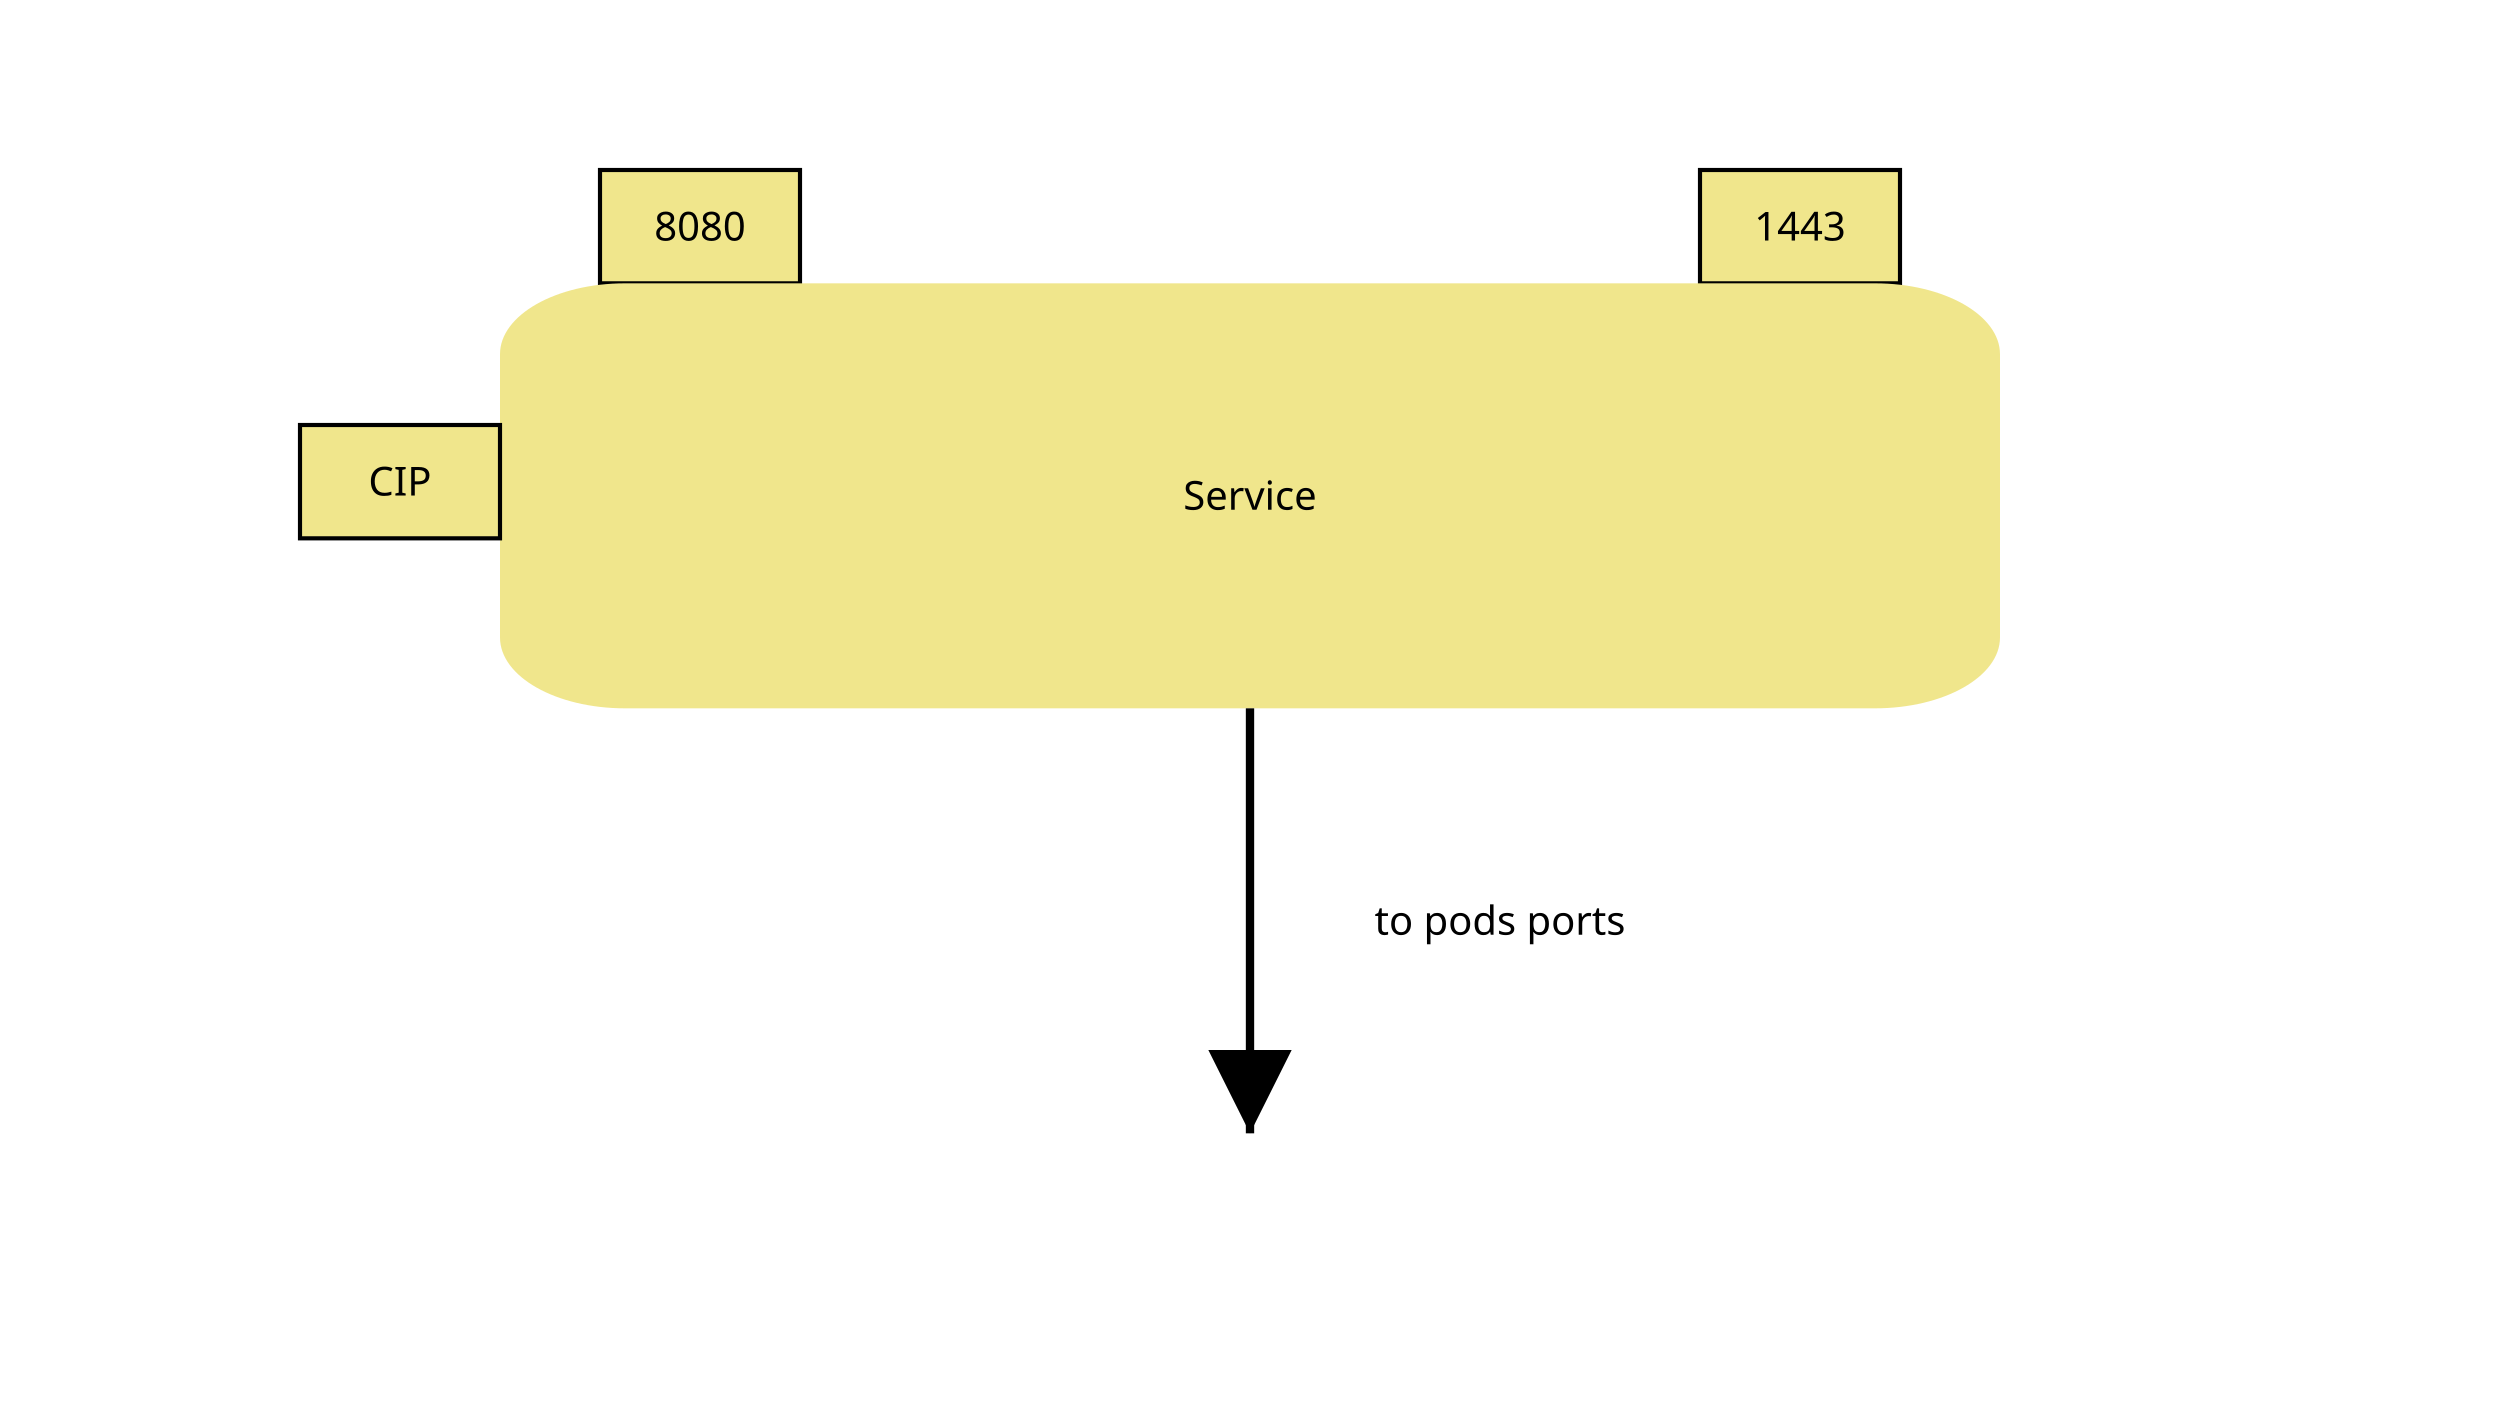
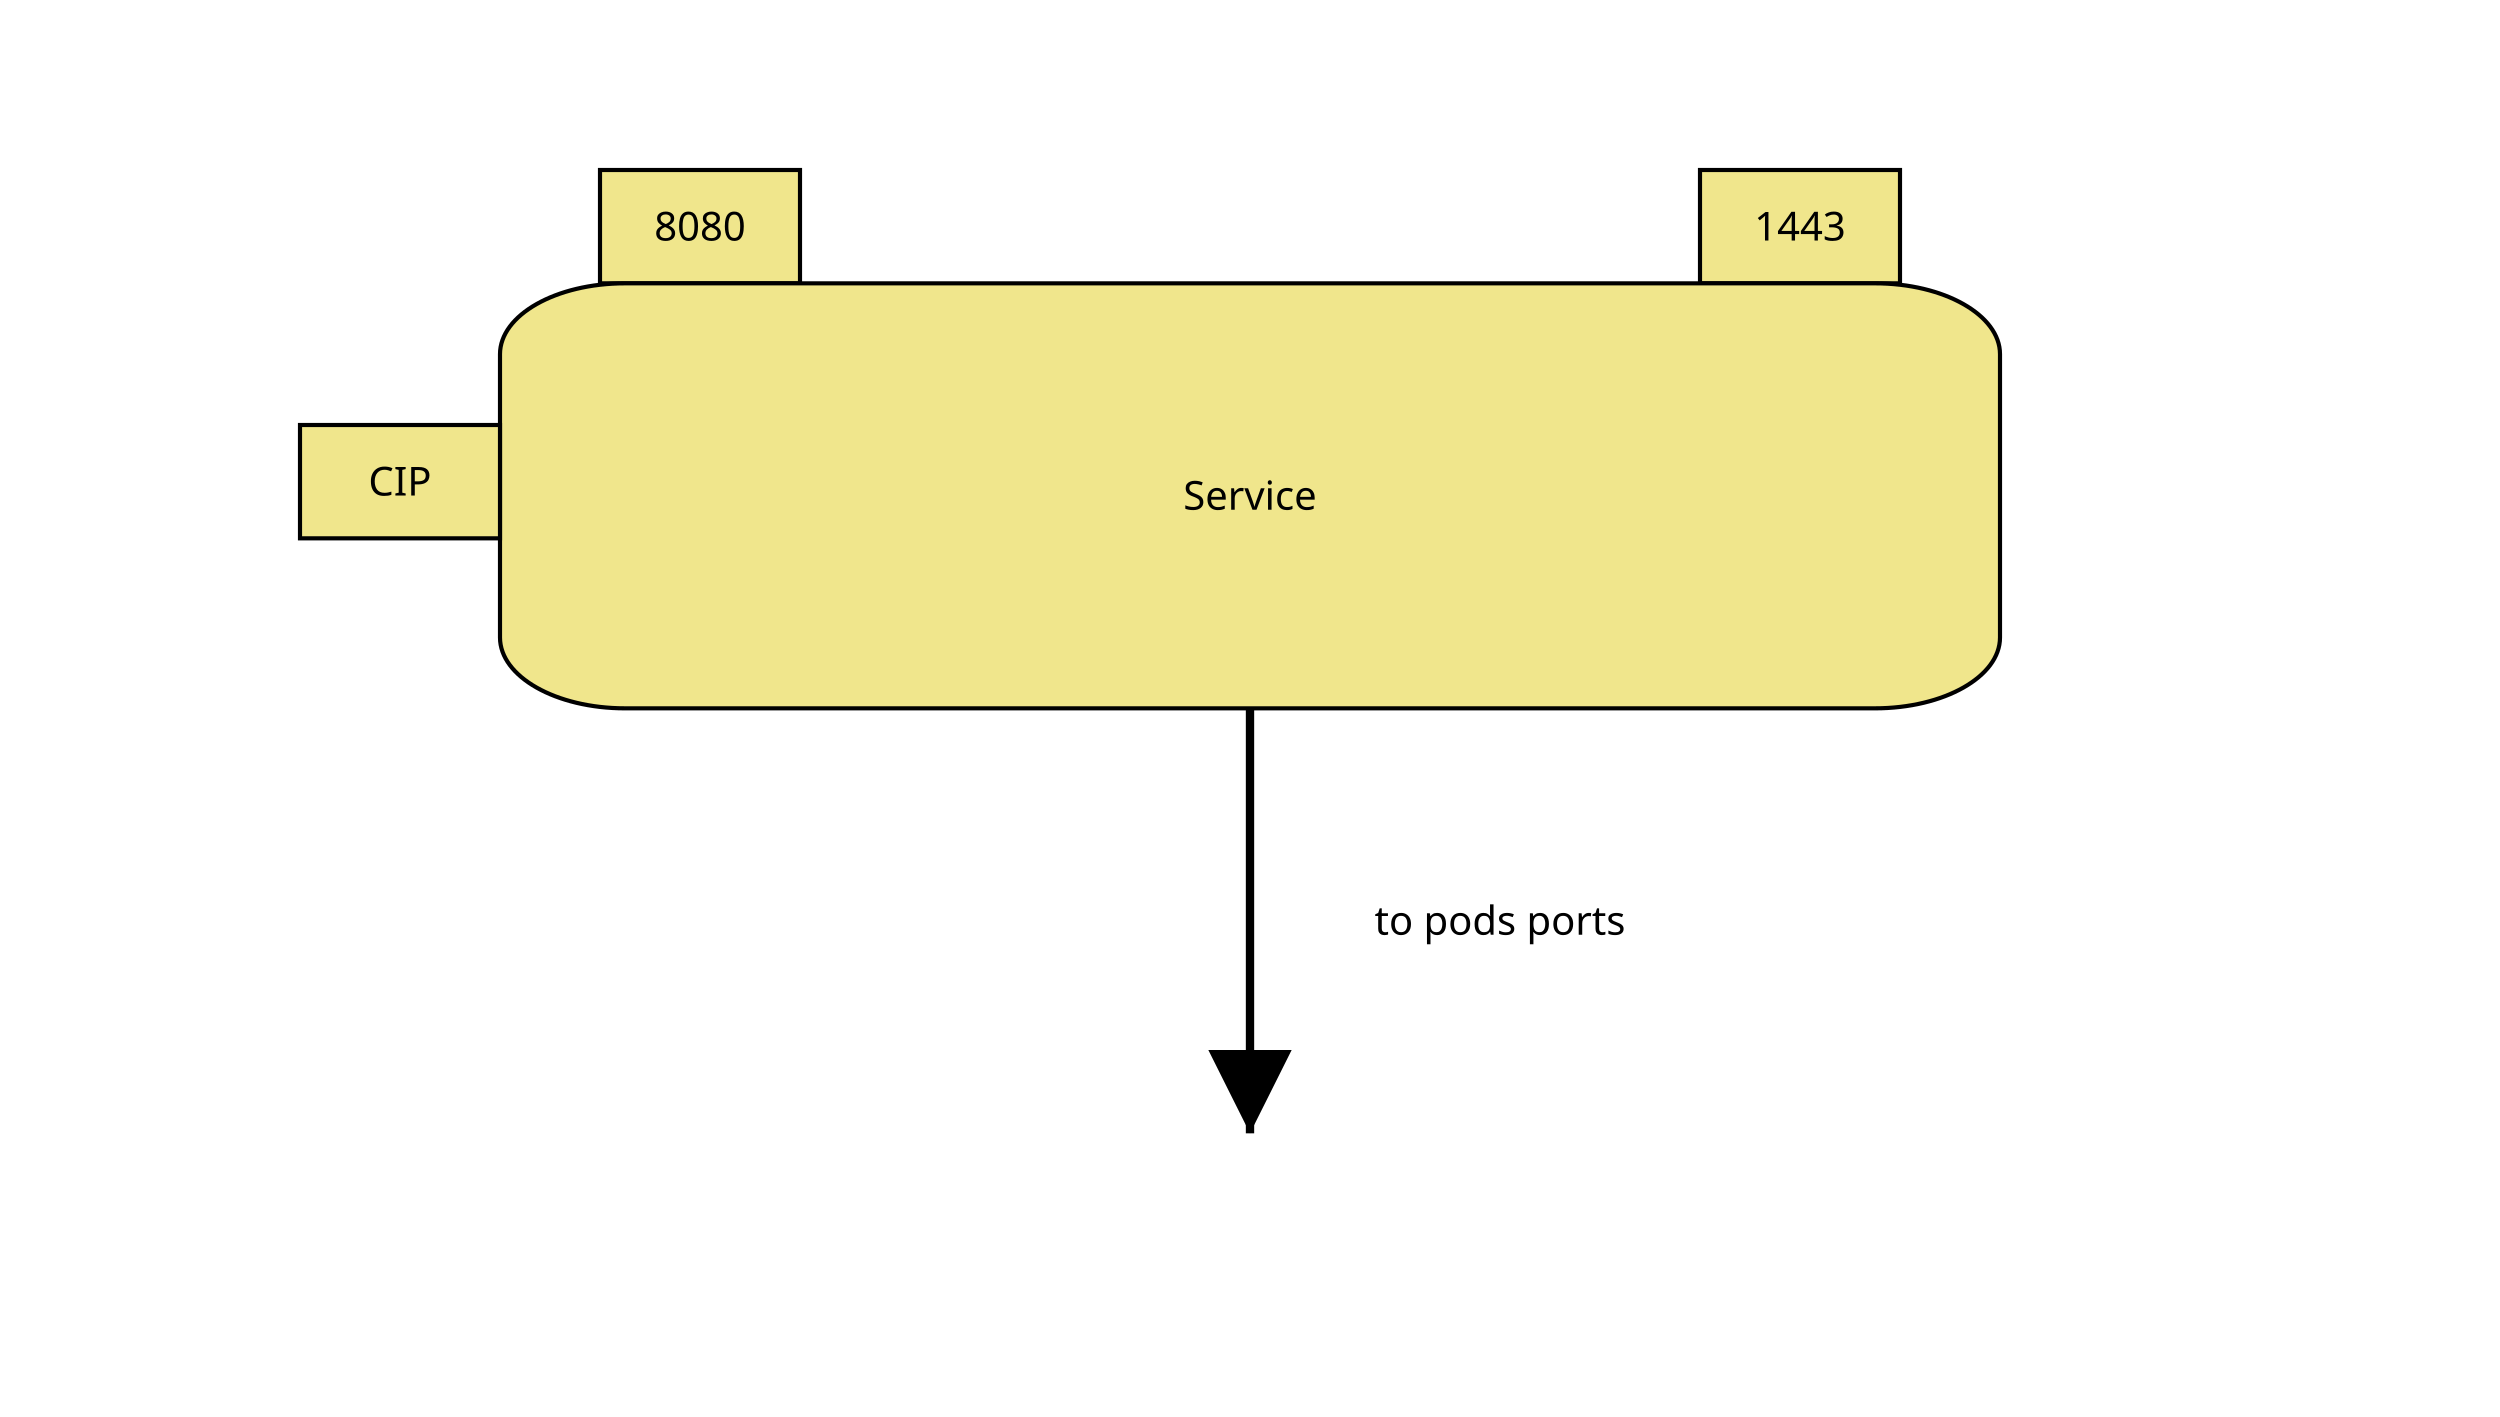
<svg xmlns="http://www.w3.org/2000/svg" viewBox="0 0 600 340">
  <defs>
    <marker id="arrow" markerWidth="10" markerHeight="10" refX="10" refY="5" orient="auto" markerUnits="strokeWidth">
      <path d="M0,0 L10,5 L0,10 Z" fill="black" />
    </marker>
  </defs>
  <g>
    <rect fill="khaki" stroke="black" width="8%" height="8%" x="24%" y="12%" />
    <text font-size="0.8em" font-family="sans-serif" text-anchor="middle" dominant-baseline="middle" x="28%" y="16%">8080</text>
    <rect fill="khaki" stroke="black" width="8%" height="8%" x="68%" y="12%" />
    <text font-size="0.8em" font-family="sans-serif" text-anchor="middle" dominant-baseline="middle" x="72%" y="16%">1443</text>
-     <rect fill="khaki" rx="5%" ry="5%" width="60%" height="30%" x="20%" y="20%" />
+     <rect fill="khaki" stroke="black" rx="5%" ry="5%" width="60%" height="30%" x="20%" y="20%" />
    <text font-size="0.8em" font-family="sans-serif" text-anchor="middle" dominant-baseline="middle" x="50%" y="35%">Service</text>
    <rect fill="khaki" stroke="black" width="8%" height="8%" x="12%" y="30%" />
    <text font-size="0.8em" font-family="sans-serif" text-anchor="middle" dominant-baseline="middle" x="16%" y="34%">CIP</text>
    <line stroke="black" stroke-width="2" x1="50%" y1="50%" x2="50%" y2="80%" marker-end="url(#arrow)" />
    <text font-size="0.8em" font-family="sans-serif" text-anchor="middle" dominant-baseline="middle" x="60%" y="65%">to pods ports</text>
  </g>
</svg>
